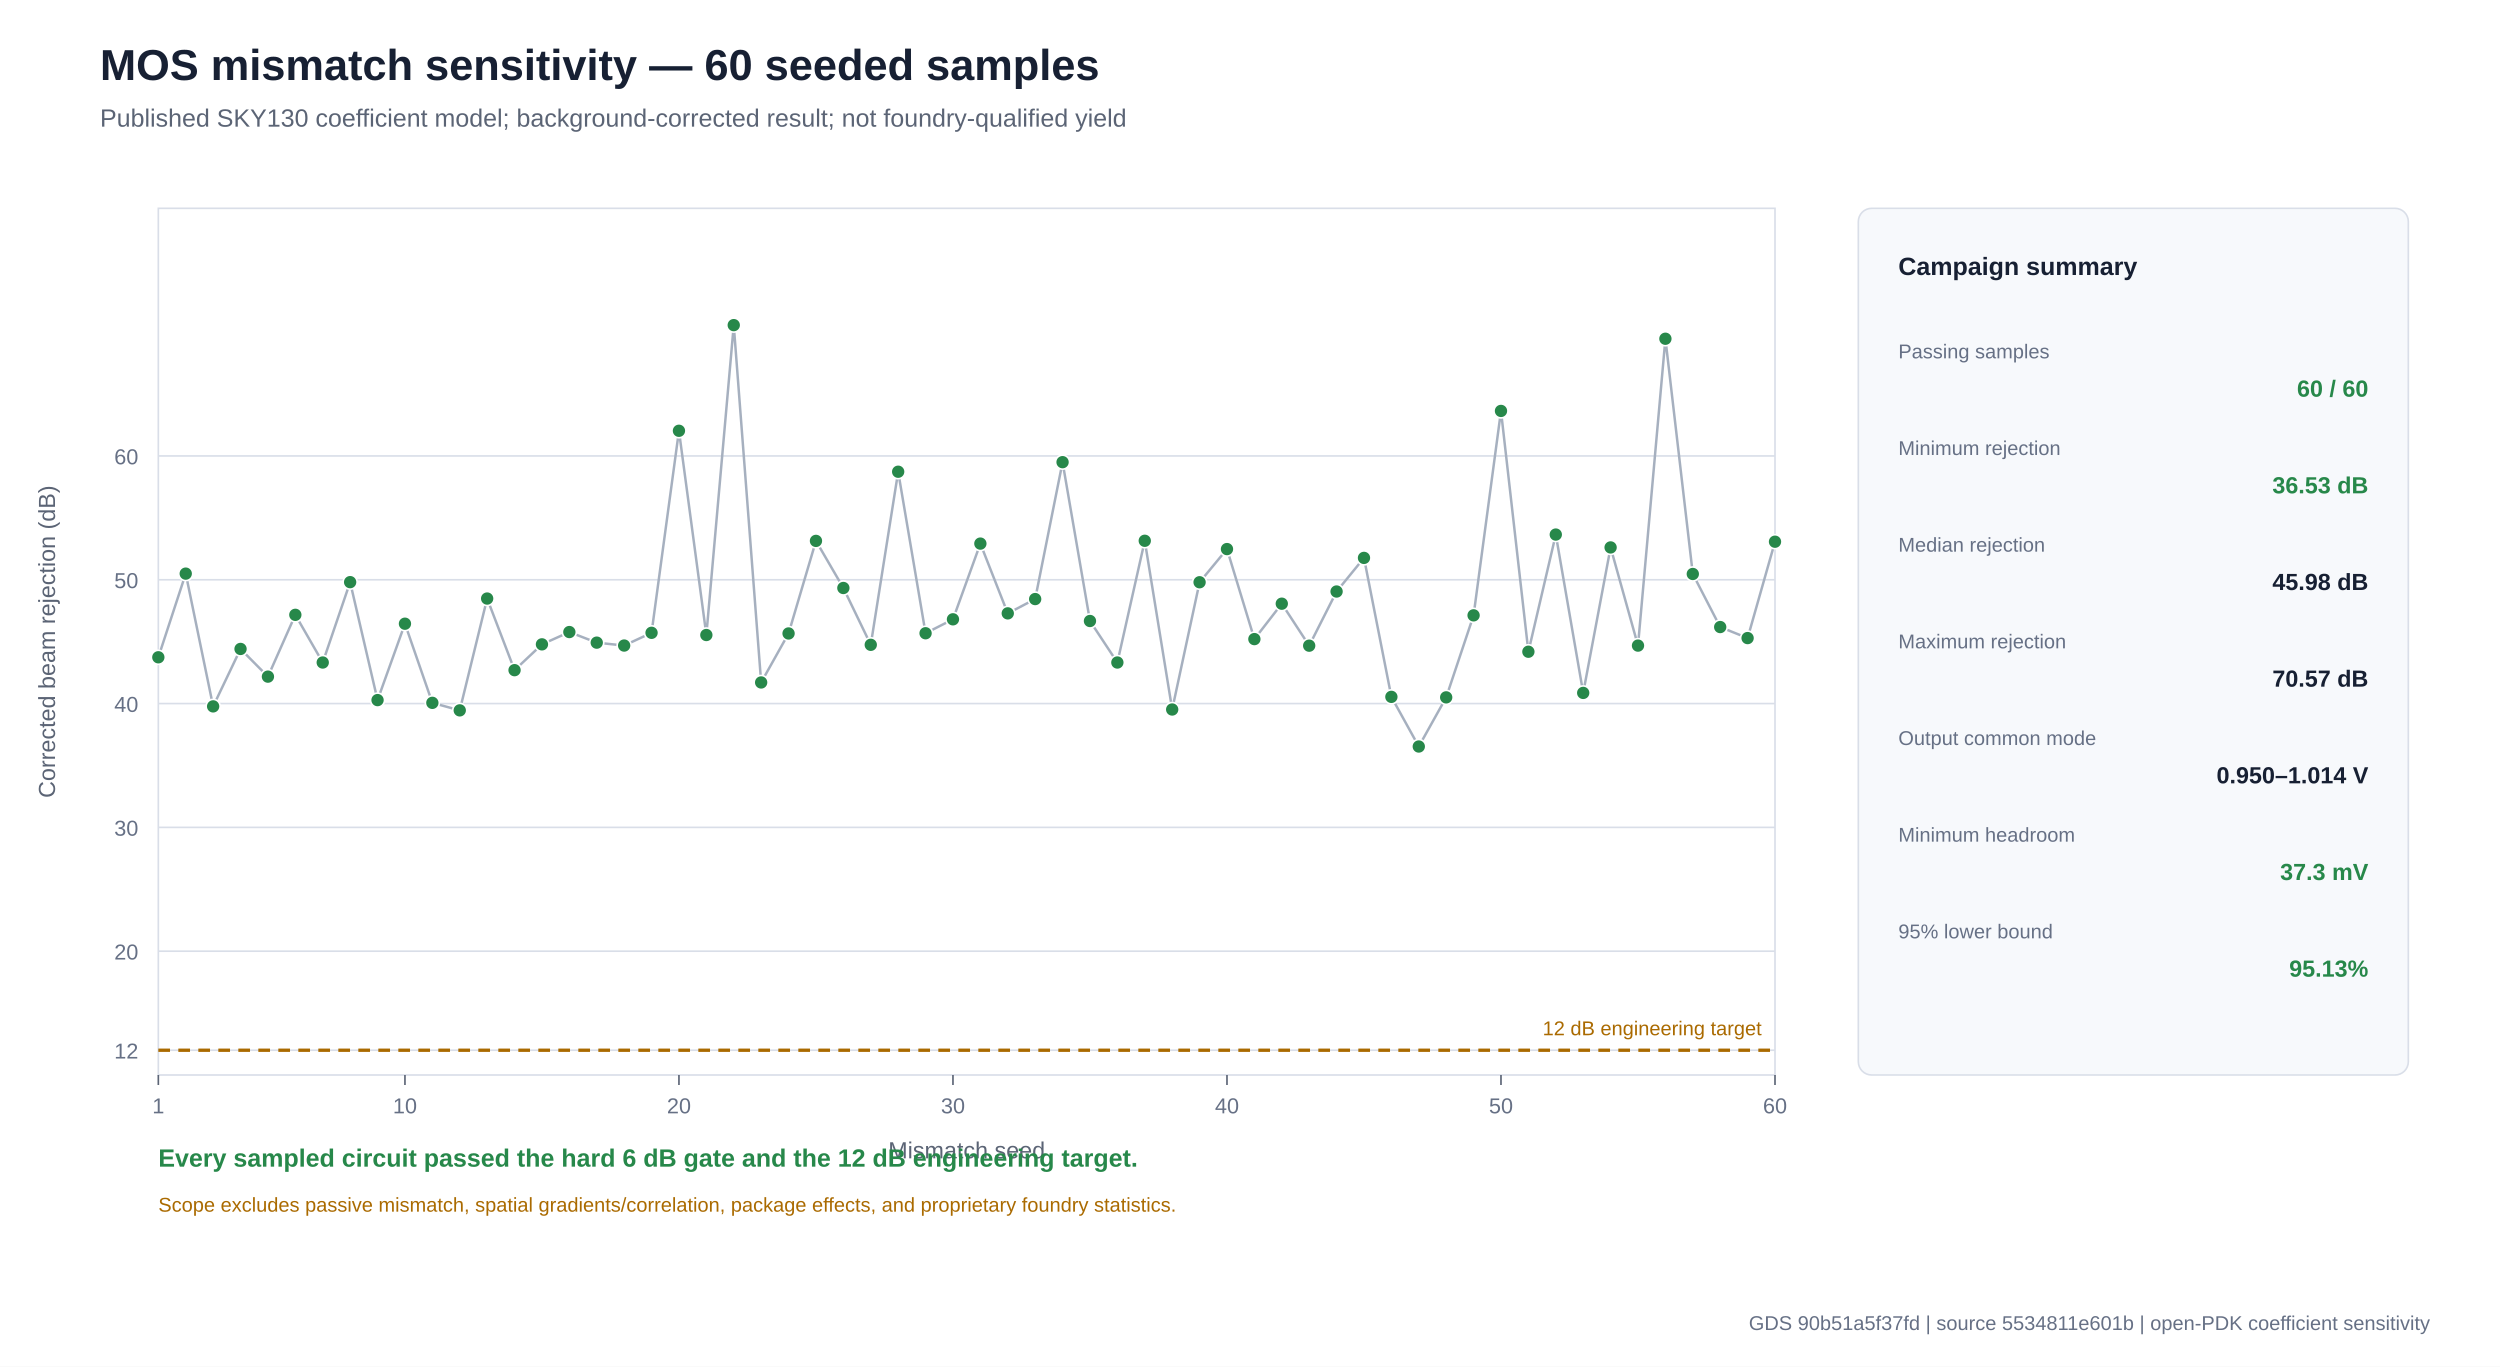
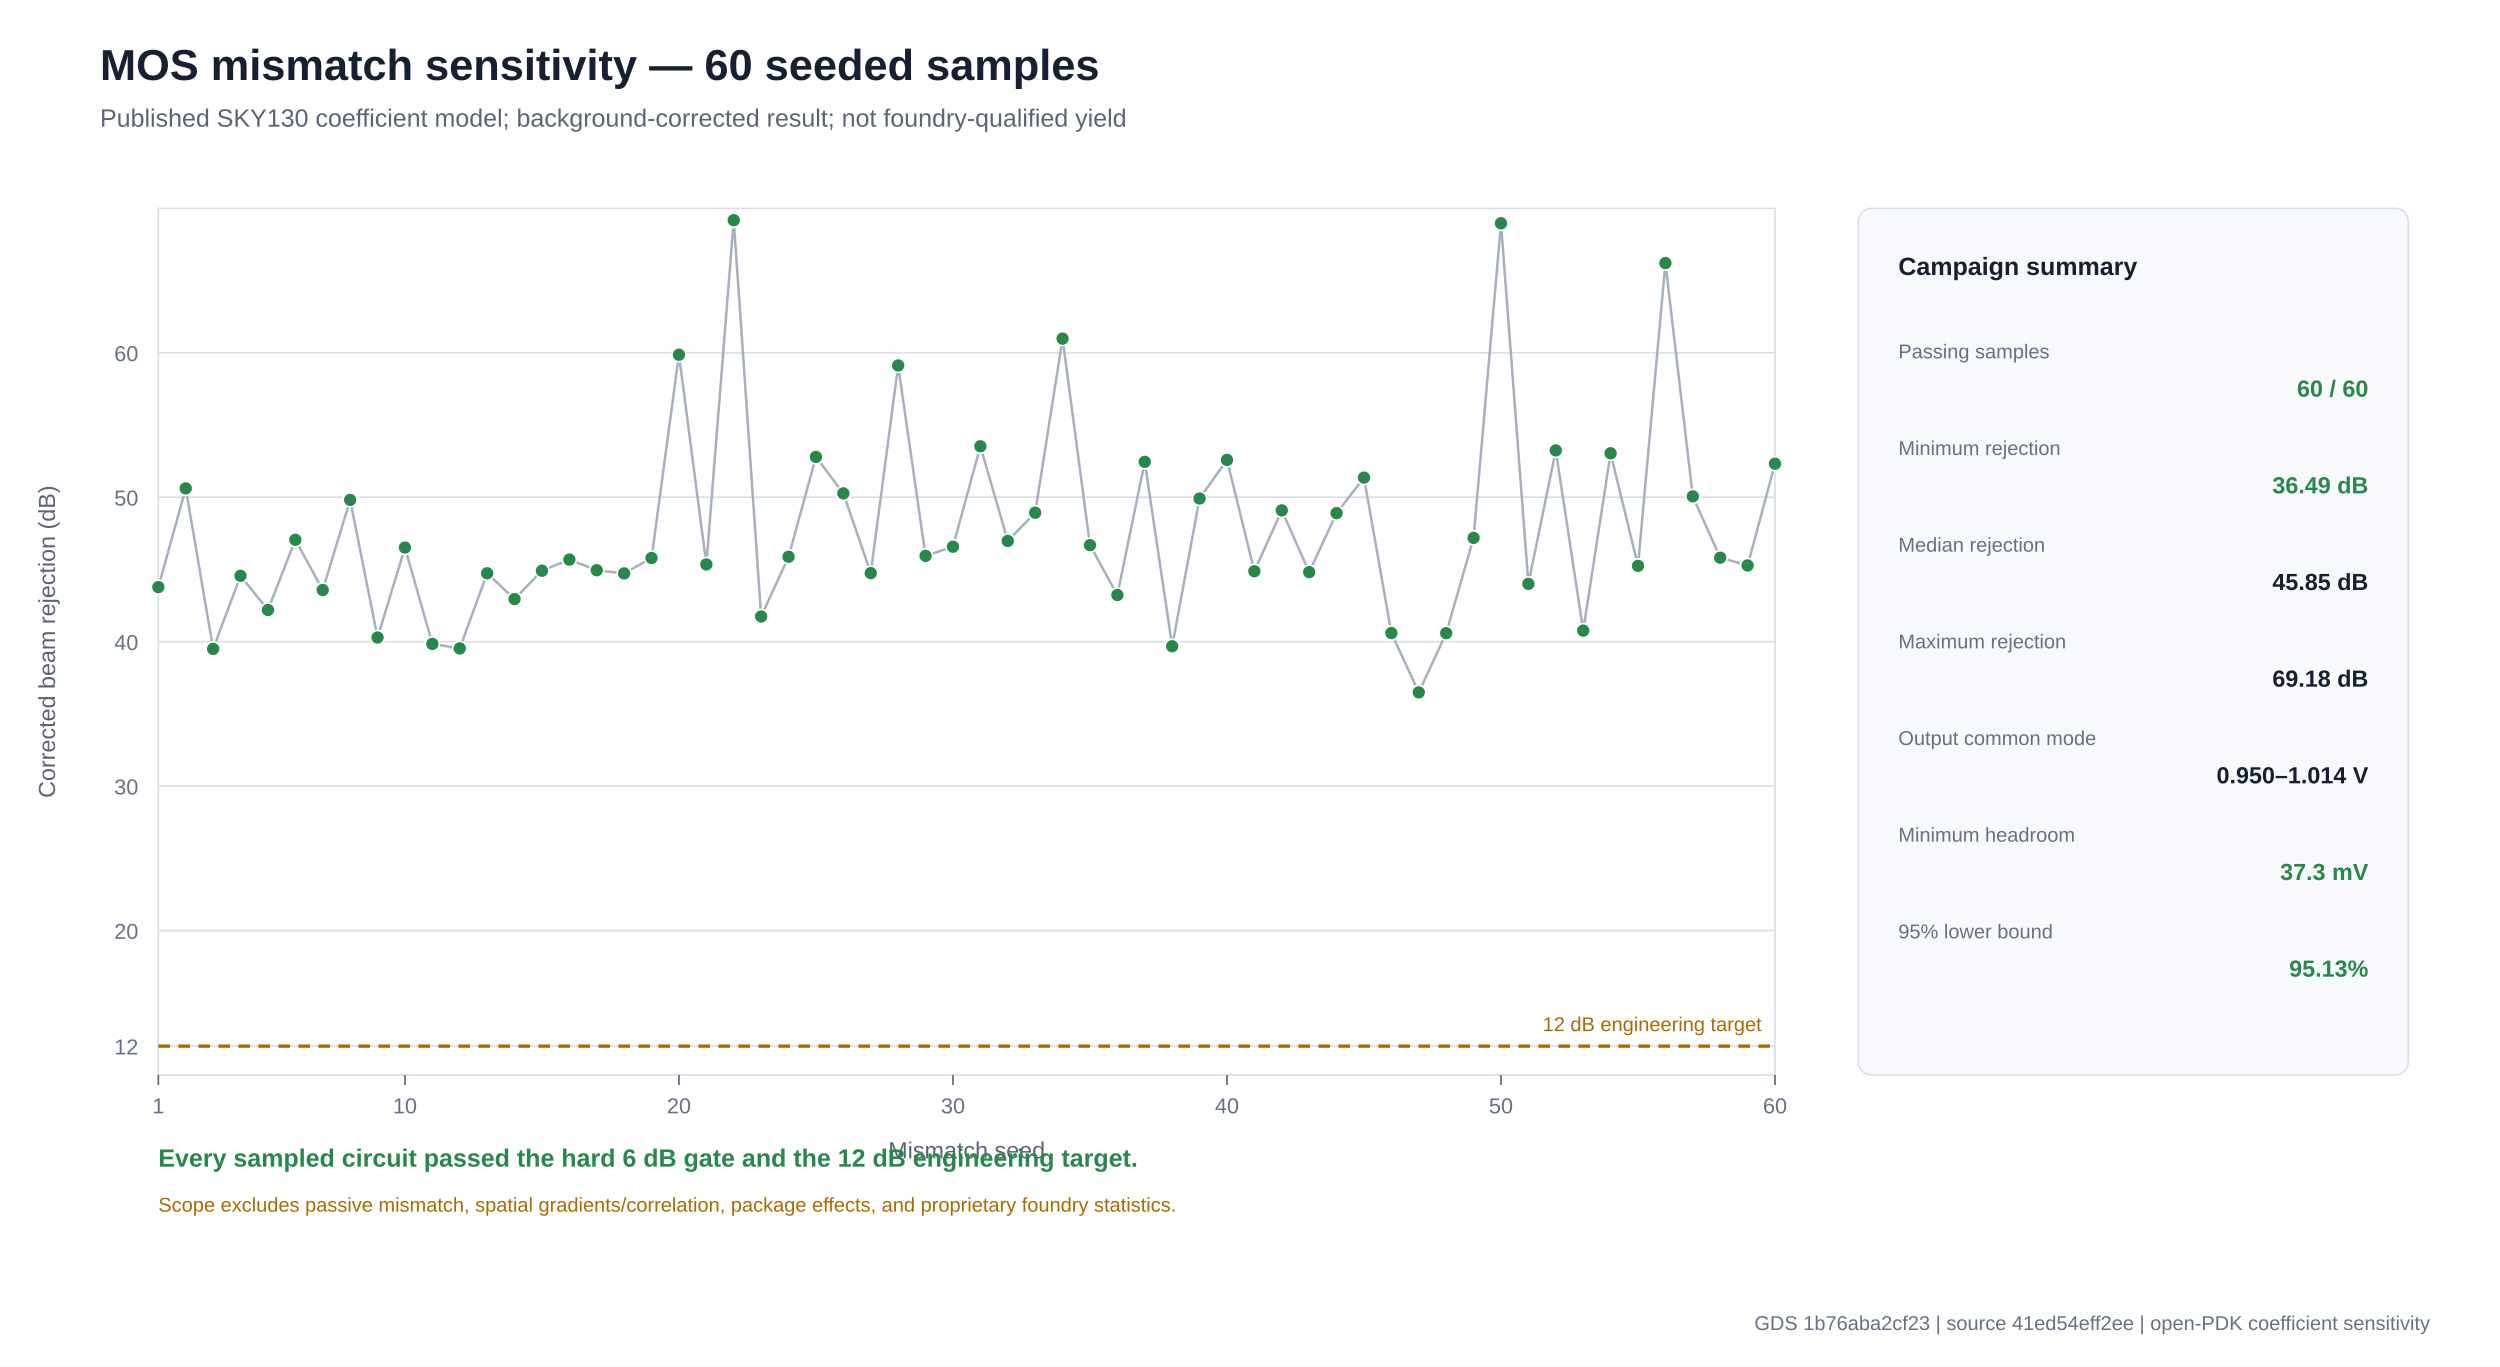
<svg xmlns="http://www.w3.org/2000/svg" width="1500" height="820" viewBox="0 0 1500 820" role="img" aria-labelledby="svg-title svg-desc">
  <style>text{font-family:-apple-system,BlinkMacSystemFont,Segoe UI,Arial,sans-serif;fill:#172033}.title{font-size:26px;font-weight:600}.subtitle{font-size:15px;fill:#5b6475}.axis{font-size:14px;fill:#5b6475}.tick{font-size:13px;fill:#667085}.value{font-size:14px;font-weight:600}.small{font-size:12px;fill:#667085}.cell{font-size:18px;font-weight:600}.cellsub{font-size:12px}.label{font-size:15px;font-weight:600}</style>
  <rect width="1500" height="820" fill="#ffffff" />
  <text x="60.00" y="48.00" text-anchor="start" class="title">MOS mismatch sensitivity — 60 seeded samples</text>
  <text x="60.00" y="76.00" text-anchor="start" class="subtitle">Published SKY130 coefficient model; background-corrected result; not foundry-qualified yield</text>
  <rect x="95.00" y="125.00" width="970.00" height="520.00" fill="#ffffff" stroke="#d9dee8" stroke-width="1" rx="0" opacity="1" />
-   <line x1="95.00" y1="630.14" x2="1065.00" y2="630.14" stroke="#d9dee8" stroke-width="1" opacity="1" />
-   <text x="83.00" y="635.14" text-anchor="end" class="tick">12</text>
-   <line x1="95.00" y1="570.71" x2="1065.00" y2="570.71" stroke="#d9dee8" stroke-width="1" opacity="1" />
-   <text x="83.00" y="575.71" text-anchor="end" class="tick">20</text>
-   <line x1="95.00" y1="496.43" x2="1065.00" y2="496.43" stroke="#d9dee8" stroke-width="1" opacity="1" />
-   <text x="83.00" y="501.43" text-anchor="end" class="tick">30</text>
-   <line x1="95.00" y1="422.14" x2="1065.00" y2="422.14" stroke="#d9dee8" stroke-width="1" opacity="1" />
-   <text x="83.00" y="427.14" text-anchor="end" class="tick">40</text>
-   <line x1="95.00" y1="347.86" x2="1065.00" y2="347.86" stroke="#d9dee8" stroke-width="1" opacity="1" />
-   <text x="83.00" y="352.86" text-anchor="end" class="tick">50</text>
-   <line x1="95.00" y1="273.57" x2="1065.00" y2="273.57" stroke="#d9dee8" stroke-width="1" opacity="1" />
-   <text x="83.00" y="278.57" text-anchor="end" class="tick">60</text>
+   <line x1="95.00" y1="627.67" x2="1065.00" y2="627.67" stroke="#d9dee8" stroke-width="1" opacity="1" />
+   <text x="83.00" y="632.67" text-anchor="end" class="tick">12</text>
+   <line x1="95.00" y1="558.33" x2="1065.00" y2="558.33" stroke="#d9dee8" stroke-width="1" opacity="1" />
+   <text x="83.00" y="563.33" text-anchor="end" class="tick">20</text>
+   <line x1="95.00" y1="471.67" x2="1065.00" y2="471.67" stroke="#d9dee8" stroke-width="1" opacity="1" />
+   <text x="83.00" y="476.67" text-anchor="end" class="tick">30</text>
+   <line x1="95.00" y1="385.00" x2="1065.00" y2="385.00" stroke="#d9dee8" stroke-width="1" opacity="1" />
+   <text x="83.00" y="390.00" text-anchor="end" class="tick">40</text>
+   <line x1="95.00" y1="298.33" x2="1065.00" y2="298.33" stroke="#d9dee8" stroke-width="1" opacity="1" />
+   <text x="83.00" y="303.33" text-anchor="end" class="tick">50</text>
+   <line x1="95.00" y1="211.67" x2="1065.00" y2="211.67" stroke="#d9dee8" stroke-width="1" opacity="1" />
+   <text x="83.00" y="216.67" text-anchor="end" class="tick">60</text>
  <line x1="95.00" y1="645.00" x2="95.00" y2="651.00" stroke="#5b6475" stroke-width="1" opacity="1" />
  <text x="95.00" y="668.00" text-anchor="middle" class="tick">1</text>
  <line x1="242.97" y1="645.00" x2="242.97" y2="651.00" stroke="#5b6475" stroke-width="1" opacity="1" />
  <text x="242.97" y="668.00" text-anchor="middle" class="tick">10</text>
  <line x1="407.37" y1="645.00" x2="407.37" y2="651.00" stroke="#5b6475" stroke-width="1" opacity="1" />
  <text x="407.37" y="668.00" text-anchor="middle" class="tick">20</text>
  <line x1="571.78" y1="645.00" x2="571.78" y2="651.00" stroke="#5b6475" stroke-width="1" opacity="1" />
  <text x="571.78" y="668.00" text-anchor="middle" class="tick">30</text>
  <line x1="736.19" y1="645.00" x2="736.19" y2="651.00" stroke="#5b6475" stroke-width="1" opacity="1" />
  <text x="736.19" y="668.00" text-anchor="middle" class="tick">40</text>
  <line x1="900.59" y1="645.00" x2="900.59" y2="651.00" stroke="#5b6475" stroke-width="1" opacity="1" />
  <text x="900.59" y="668.00" text-anchor="middle" class="tick">50</text>
  <line x1="1065.00" y1="645.00" x2="1065.00" y2="651.00" stroke="#5b6475" stroke-width="1" opacity="1" />
  <text x="1065.00" y="668.00" text-anchor="middle" class="tick">60</text>
  <text x="580.00" y="695.00" text-anchor="middle" class="axis">Mismatch seed</text>
  <text x="33.00" y="385.00" text-anchor="middle" class="axis" transform="rotate(-90.00 33.00 385.00)">Corrected beam rejection (dB)</text>
-   <line x1="95.00" y1="630.14" x2="1065.00" y2="630.14" stroke="#aa6a00" stroke-width="2" stroke-dasharray="7 5" opacity="1" />
-   <text x="1057.00" y="621.14" text-anchor="end" class="small" style="fill:#aa6a00">12 dB engineering target</text>
-   <polyline points="95.00,394.37 111.44,344.18 127.88,423.83 144.32,389.37 160.76,405.98 177.20,368.90 193.64,397.51 210.08,349.29 226.53,420.06 242.97,374.23 259.41,421.71 275.85,426.22 292.29,359.13 308.73,402.10 325.17,386.61 341.61,379.23 358.05,385.59 374.49,387.33 390.93,379.69 407.37,258.47 423.81,381.01 440.25,195.08 456.69,409.48 473.14,380.08 489.58,324.54 506.02,352.80 522.46,386.89 538.90,283.04 555.34,379.95 571.78,371.59 588.22,326.16 604.66,368.02 621.10,359.44 637.54,277.30 653.98,372.60 670.42,397.51 686.86,324.47 703.31,425.70 719.75,349.35 736.19,329.45 752.63,383.46 769.07,362.22 785.51,387.41 801.95,354.91 818.39,334.74 834.83,418.12 851.27,447.91 867.71,418.42 884.15,369.21 900.59,246.56 917.03,391.04 933.47,320.74 949.92,415.75 966.36,328.46 982.80,387.36 999.24,203.25 1015.68,344.39 1032.12,376.23 1048.56,382.85 1065.00,325.03" fill="none" stroke="#a6b0bf" stroke-width="1.5" stroke-linejoin="round" stroke-linecap="round" />
-   <circle cx="95.00" cy="394.37" r="4.20" fill="#27884a" stroke="#ffffff" stroke-width="1" />
-   <circle cx="111.44" cy="344.18" r="4.20" fill="#27884a" stroke="#ffffff" stroke-width="1" />
-   <circle cx="127.88" cy="423.83" r="4.20" fill="#27884a" stroke="#ffffff" stroke-width="1" />
-   <circle cx="144.32" cy="389.37" r="4.20" fill="#27884a" stroke="#ffffff" stroke-width="1" />
-   <circle cx="160.76" cy="405.98" r="4.20" fill="#27884a" stroke="#ffffff" stroke-width="1" />
-   <circle cx="177.20" cy="368.90" r="4.20" fill="#27884a" stroke="#ffffff" stroke-width="1" />
-   <circle cx="193.64" cy="397.51" r="4.20" fill="#27884a" stroke="#ffffff" stroke-width="1" />
-   <circle cx="210.08" cy="349.29" r="4.20" fill="#27884a" stroke="#ffffff" stroke-width="1" />
-   <circle cx="226.53" cy="420.06" r="4.20" fill="#27884a" stroke="#ffffff" stroke-width="1" />
-   <circle cx="242.97" cy="374.23" r="4.20" fill="#27884a" stroke="#ffffff" stroke-width="1" />
-   <circle cx="259.41" cy="421.71" r="4.20" fill="#27884a" stroke="#ffffff" stroke-width="1" />
-   <circle cx="275.85" cy="426.22" r="4.20" fill="#27884a" stroke="#ffffff" stroke-width="1" />
-   <circle cx="292.29" cy="359.13" r="4.20" fill="#27884a" stroke="#ffffff" stroke-width="1" />
-   <circle cx="308.73" cy="402.10" r="4.20" fill="#27884a" stroke="#ffffff" stroke-width="1" />
-   <circle cx="325.17" cy="386.61" r="4.20" fill="#27884a" stroke="#ffffff" stroke-width="1" />
-   <circle cx="341.61" cy="379.23" r="4.20" fill="#27884a" stroke="#ffffff" stroke-width="1" />
-   <circle cx="358.05" cy="385.59" r="4.20" fill="#27884a" stroke="#ffffff" stroke-width="1" />
-   <circle cx="374.49" cy="387.33" r="4.20" fill="#27884a" stroke="#ffffff" stroke-width="1" />
-   <circle cx="390.93" cy="379.69" r="4.20" fill="#27884a" stroke="#ffffff" stroke-width="1" />
-   <circle cx="407.37" cy="258.47" r="4.20" fill="#27884a" stroke="#ffffff" stroke-width="1" />
-   <circle cx="423.81" cy="381.01" r="4.20" fill="#27884a" stroke="#ffffff" stroke-width="1" />
-   <circle cx="440.25" cy="195.08" r="4.20" fill="#27884a" stroke="#ffffff" stroke-width="1" />
-   <circle cx="456.69" cy="409.48" r="4.20" fill="#27884a" stroke="#ffffff" stroke-width="1" />
-   <circle cx="473.14" cy="380.08" r="4.20" fill="#27884a" stroke="#ffffff" stroke-width="1" />
-   <circle cx="489.58" cy="324.54" r="4.20" fill="#27884a" stroke="#ffffff" stroke-width="1" />
-   <circle cx="506.02" cy="352.80" r="4.20" fill="#27884a" stroke="#ffffff" stroke-width="1" />
-   <circle cx="522.46" cy="386.89" r="4.20" fill="#27884a" stroke="#ffffff" stroke-width="1" />
-   <circle cx="538.90" cy="283.04" r="4.20" fill="#27884a" stroke="#ffffff" stroke-width="1" />
-   <circle cx="555.34" cy="379.95" r="4.20" fill="#27884a" stroke="#ffffff" stroke-width="1" />
-   <circle cx="571.78" cy="371.59" r="4.20" fill="#27884a" stroke="#ffffff" stroke-width="1" />
-   <circle cx="588.22" cy="326.16" r="4.20" fill="#27884a" stroke="#ffffff" stroke-width="1" />
-   <circle cx="604.66" cy="368.02" r="4.20" fill="#27884a" stroke="#ffffff" stroke-width="1" />
-   <circle cx="621.10" cy="359.44" r="4.20" fill="#27884a" stroke="#ffffff" stroke-width="1" />
-   <circle cx="637.54" cy="277.30" r="4.20" fill="#27884a" stroke="#ffffff" stroke-width="1" />
-   <circle cx="653.98" cy="372.60" r="4.20" fill="#27884a" stroke="#ffffff" stroke-width="1" />
-   <circle cx="670.42" cy="397.51" r="4.20" fill="#27884a" stroke="#ffffff" stroke-width="1" />
-   <circle cx="686.86" cy="324.47" r="4.20" fill="#27884a" stroke="#ffffff" stroke-width="1" />
-   <circle cx="703.31" cy="425.70" r="4.20" fill="#27884a" stroke="#ffffff" stroke-width="1" />
-   <circle cx="719.75" cy="349.35" r="4.20" fill="#27884a" stroke="#ffffff" stroke-width="1" />
-   <circle cx="736.19" cy="329.45" r="4.20" fill="#27884a" stroke="#ffffff" stroke-width="1" />
-   <circle cx="752.63" cy="383.46" r="4.20" fill="#27884a" stroke="#ffffff" stroke-width="1" />
-   <circle cx="769.07" cy="362.22" r="4.20" fill="#27884a" stroke="#ffffff" stroke-width="1" />
-   <circle cx="785.51" cy="387.41" r="4.20" fill="#27884a" stroke="#ffffff" stroke-width="1" />
-   <circle cx="801.95" cy="354.91" r="4.20" fill="#27884a" stroke="#ffffff" stroke-width="1" />
-   <circle cx="818.39" cy="334.74" r="4.20" fill="#27884a" stroke="#ffffff" stroke-width="1" />
-   <circle cx="834.83" cy="418.12" r="4.20" fill="#27884a" stroke="#ffffff" stroke-width="1" />
-   <circle cx="851.27" cy="447.91" r="4.20" fill="#27884a" stroke="#ffffff" stroke-width="1" />
-   <circle cx="867.71" cy="418.42" r="4.20" fill="#27884a" stroke="#ffffff" stroke-width="1" />
-   <circle cx="884.15" cy="369.21" r="4.20" fill="#27884a" stroke="#ffffff" stroke-width="1" />
-   <circle cx="900.59" cy="246.56" r="4.20" fill="#27884a" stroke="#ffffff" stroke-width="1" />
-   <circle cx="917.03" cy="391.04" r="4.20" fill="#27884a" stroke="#ffffff" stroke-width="1" />
-   <circle cx="933.47" cy="320.74" r="4.20" fill="#27884a" stroke="#ffffff" stroke-width="1" />
-   <circle cx="949.92" cy="415.75" r="4.20" fill="#27884a" stroke="#ffffff" stroke-width="1" />
-   <circle cx="966.36" cy="328.46" r="4.20" fill="#27884a" stroke="#ffffff" stroke-width="1" />
-   <circle cx="982.80" cy="387.36" r="4.20" fill="#27884a" stroke="#ffffff" stroke-width="1" />
-   <circle cx="999.24" cy="203.25" r="4.20" fill="#27884a" stroke="#ffffff" stroke-width="1" />
-   <circle cx="1015.68" cy="344.39" r="4.20" fill="#27884a" stroke="#ffffff" stroke-width="1" />
-   <circle cx="1032.12" cy="376.23" r="4.20" fill="#27884a" stroke="#ffffff" stroke-width="1" />
-   <circle cx="1048.56" cy="382.85" r="4.20" fill="#27884a" stroke="#ffffff" stroke-width="1" />
-   <circle cx="1065.00" cy="325.03" r="4.20" fill="#27884a" stroke="#ffffff" stroke-width="1" />
+   <line x1="95.00" y1="627.67" x2="1065.00" y2="627.67" stroke="#aa6a00" stroke-width="2" stroke-dasharray="7 5" opacity="1" />
+   <text x="1057.00" y="618.67" text-anchor="end" class="small" style="fill:#aa6a00">12 dB engineering target</text>
+   <polyline points="95.00,352.26 111.44,293.02 127.88,389.33 144.32,345.48 160.76,366.00 177.20,323.87 193.64,353.98 210.08,299.94 226.53,382.51 242.97,328.55 259.41,386.34 275.85,389.06 292.29,343.96 308.73,359.43 325.17,342.44 341.61,335.76 358.05,342.13 374.49,344.05 390.93,334.79 407.37,212.84 423.81,338.66 440.25,132.13 456.69,369.89 473.14,334.06 489.58,274.14 506.02,296.04 522.46,343.88 538.90,219.27 555.34,333.52 571.78,328.03 588.22,267.76 604.66,324.55 621.10,307.63 637.54,203.19 653.98,327.07 670.42,356.99 686.86,277.10 703.31,387.74 719.75,299.11 736.19,275.95 752.63,342.75 769.07,306.22 785.51,343.29 801.95,307.89 818.39,286.58 834.83,379.84 851.27,415.42 867.71,379.91 884.15,322.73 900.59,133.98 917.03,350.32 933.47,270.24 949.92,378.37 966.36,271.96 982.80,339.51 999.24,157.86 1015.68,297.84 1032.12,334.60 1048.56,339.26 1065.00,278.24" fill="none" stroke="#a6b0bf" stroke-width="1.5" stroke-linejoin="round" stroke-linecap="round" />
+   <circle cx="95.00" cy="352.26" r="4.20" fill="#27884a" stroke="#ffffff" stroke-width="1" />
+   <circle cx="111.44" cy="293.02" r="4.20" fill="#27884a" stroke="#ffffff" stroke-width="1" />
+   <circle cx="127.88" cy="389.33" r="4.20" fill="#27884a" stroke="#ffffff" stroke-width="1" />
+   <circle cx="144.32" cy="345.48" r="4.20" fill="#27884a" stroke="#ffffff" stroke-width="1" />
+   <circle cx="160.76" cy="366.00" r="4.20" fill="#27884a" stroke="#ffffff" stroke-width="1" />
+   <circle cx="177.20" cy="323.87" r="4.20" fill="#27884a" stroke="#ffffff" stroke-width="1" />
+   <circle cx="193.64" cy="353.98" r="4.20" fill="#27884a" stroke="#ffffff" stroke-width="1" />
+   <circle cx="210.08" cy="299.94" r="4.20" fill="#27884a" stroke="#ffffff" stroke-width="1" />
+   <circle cx="226.53" cy="382.51" r="4.20" fill="#27884a" stroke="#ffffff" stroke-width="1" />
+   <circle cx="242.97" cy="328.55" r="4.20" fill="#27884a" stroke="#ffffff" stroke-width="1" />
+   <circle cx="259.41" cy="386.34" r="4.20" fill="#27884a" stroke="#ffffff" stroke-width="1" />
+   <circle cx="275.85" cy="389.06" r="4.20" fill="#27884a" stroke="#ffffff" stroke-width="1" />
+   <circle cx="292.29" cy="343.96" r="4.20" fill="#27884a" stroke="#ffffff" stroke-width="1" />
+   <circle cx="308.73" cy="359.43" r="4.20" fill="#27884a" stroke="#ffffff" stroke-width="1" />
+   <circle cx="325.17" cy="342.44" r="4.20" fill="#27884a" stroke="#ffffff" stroke-width="1" />
+   <circle cx="341.61" cy="335.76" r="4.20" fill="#27884a" stroke="#ffffff" stroke-width="1" />
+   <circle cx="358.05" cy="342.13" r="4.20" fill="#27884a" stroke="#ffffff" stroke-width="1" />
+   <circle cx="374.49" cy="344.05" r="4.20" fill="#27884a" stroke="#ffffff" stroke-width="1" />
+   <circle cx="390.93" cy="334.79" r="4.20" fill="#27884a" stroke="#ffffff" stroke-width="1" />
+   <circle cx="407.37" cy="212.84" r="4.20" fill="#27884a" stroke="#ffffff" stroke-width="1" />
+   <circle cx="423.81" cy="338.66" r="4.20" fill="#27884a" stroke="#ffffff" stroke-width="1" />
+   <circle cx="440.25" cy="132.13" r="4.20" fill="#27884a" stroke="#ffffff" stroke-width="1" />
+   <circle cx="456.69" cy="369.89" r="4.20" fill="#27884a" stroke="#ffffff" stroke-width="1" />
+   <circle cx="473.14" cy="334.06" r="4.20" fill="#27884a" stroke="#ffffff" stroke-width="1" />
+   <circle cx="489.58" cy="274.14" r="4.20" fill="#27884a" stroke="#ffffff" stroke-width="1" />
+   <circle cx="506.02" cy="296.04" r="4.20" fill="#27884a" stroke="#ffffff" stroke-width="1" />
+   <circle cx="522.46" cy="343.88" r="4.20" fill="#27884a" stroke="#ffffff" stroke-width="1" />
+   <circle cx="538.90" cy="219.27" r="4.20" fill="#27884a" stroke="#ffffff" stroke-width="1" />
+   <circle cx="555.34" cy="333.52" r="4.20" fill="#27884a" stroke="#ffffff" stroke-width="1" />
+   <circle cx="571.78" cy="328.03" r="4.20" fill="#27884a" stroke="#ffffff" stroke-width="1" />
+   <circle cx="588.22" cy="267.76" r="4.20" fill="#27884a" stroke="#ffffff" stroke-width="1" />
+   <circle cx="604.66" cy="324.55" r="4.20" fill="#27884a" stroke="#ffffff" stroke-width="1" />
+   <circle cx="621.10" cy="307.63" r="4.20" fill="#27884a" stroke="#ffffff" stroke-width="1" />
+   <circle cx="637.54" cy="203.19" r="4.20" fill="#27884a" stroke="#ffffff" stroke-width="1" />
+   <circle cx="653.98" cy="327.07" r="4.20" fill="#27884a" stroke="#ffffff" stroke-width="1" />
+   <circle cx="670.42" cy="356.99" r="4.20" fill="#27884a" stroke="#ffffff" stroke-width="1" />
+   <circle cx="686.86" cy="277.10" r="4.20" fill="#27884a" stroke="#ffffff" stroke-width="1" />
+   <circle cx="703.31" cy="387.74" r="4.20" fill="#27884a" stroke="#ffffff" stroke-width="1" />
+   <circle cx="719.75" cy="299.11" r="4.20" fill="#27884a" stroke="#ffffff" stroke-width="1" />
+   <circle cx="736.19" cy="275.95" r="4.20" fill="#27884a" stroke="#ffffff" stroke-width="1" />
+   <circle cx="752.63" cy="342.75" r="4.20" fill="#27884a" stroke="#ffffff" stroke-width="1" />
+   <circle cx="769.07" cy="306.22" r="4.20" fill="#27884a" stroke="#ffffff" stroke-width="1" />
+   <circle cx="785.51" cy="343.29" r="4.20" fill="#27884a" stroke="#ffffff" stroke-width="1" />
+   <circle cx="801.95" cy="307.89" r="4.20" fill="#27884a" stroke="#ffffff" stroke-width="1" />
+   <circle cx="818.39" cy="286.58" r="4.20" fill="#27884a" stroke="#ffffff" stroke-width="1" />
+   <circle cx="834.83" cy="379.84" r="4.20" fill="#27884a" stroke="#ffffff" stroke-width="1" />
+   <circle cx="851.27" cy="415.42" r="4.20" fill="#27884a" stroke="#ffffff" stroke-width="1" />
+   <circle cx="867.71" cy="379.91" r="4.20" fill="#27884a" stroke="#ffffff" stroke-width="1" />
+   <circle cx="884.15" cy="322.73" r="4.20" fill="#27884a" stroke="#ffffff" stroke-width="1" />
+   <circle cx="900.59" cy="133.98" r="4.20" fill="#27884a" stroke="#ffffff" stroke-width="1" />
+   <circle cx="917.03" cy="350.32" r="4.20" fill="#27884a" stroke="#ffffff" stroke-width="1" />
+   <circle cx="933.47" cy="270.24" r="4.20" fill="#27884a" stroke="#ffffff" stroke-width="1" />
+   <circle cx="949.92" cy="378.37" r="4.20" fill="#27884a" stroke="#ffffff" stroke-width="1" />
+   <circle cx="966.36" cy="271.96" r="4.20" fill="#27884a" stroke="#ffffff" stroke-width="1" />
+   <circle cx="982.80" cy="339.51" r="4.20" fill="#27884a" stroke="#ffffff" stroke-width="1" />
+   <circle cx="999.24" cy="157.86" r="4.20" fill="#27884a" stroke="#ffffff" stroke-width="1" />
+   <circle cx="1015.68" cy="297.84" r="4.20" fill="#27884a" stroke="#ffffff" stroke-width="1" />
+   <circle cx="1032.12" cy="334.60" r="4.20" fill="#27884a" stroke="#ffffff" stroke-width="1" />
+   <circle cx="1048.56" cy="339.26" r="4.20" fill="#27884a" stroke="#ffffff" stroke-width="1" />
+   <circle cx="1065.00" cy="278.24" r="4.20" fill="#27884a" stroke="#ffffff" stroke-width="1" />
  <rect x="1115.00" y="125.00" width="330.00" height="520.00" fill="#f7f9fc" stroke="#d9dee8" stroke-width="1" rx="8" opacity="1" />
  <text x="1139.00" y="165.00" text-anchor="start" class="label">Campaign summary</text>
  <text x="1139.00" y="215.00" text-anchor="start" class="small">Passing samples</text>
  <text x="1421.00" y="238.00" text-anchor="end" class="value" style="fill:#27884a">60 / 60</text>
  <text x="1139.00" y="273.00" text-anchor="start" class="small">Minimum rejection</text>
-   <text x="1421.00" y="296.00" text-anchor="end" class="value" style="fill:#27884a">36.53 dB</text>
+   <text x="1421.00" y="296.00" text-anchor="end" class="value" style="fill:#27884a">36.49 dB</text>
  <text x="1139.00" y="331.00" text-anchor="start" class="small">Median rejection</text>
-   <text x="1421.00" y="354.00" text-anchor="end" class="value" style="fill:#172033">45.98 dB</text>
+   <text x="1421.00" y="354.00" text-anchor="end" class="value" style="fill:#172033">45.85 dB</text>
  <text x="1139.00" y="389.00" text-anchor="start" class="small">Maximum rejection</text>
-   <text x="1421.00" y="412.00" text-anchor="end" class="value" style="fill:#172033">70.57 dB</text>
+   <text x="1421.00" y="412.00" text-anchor="end" class="value" style="fill:#172033">69.18 dB</text>
  <text x="1139.00" y="447.00" text-anchor="start" class="small">Output common mode</text>
  <text x="1421.00" y="470.00" text-anchor="end" class="value" style="fill:#172033">0.950–1.014 V</text>
  <text x="1139.00" y="505.00" text-anchor="start" class="small">Minimum headroom</text>
  <text x="1421.00" y="528.00" text-anchor="end" class="value" style="fill:#27884a">37.3 mV</text>
  <text x="1139.00" y="563.00" text-anchor="start" class="small">95% lower bound</text>
  <text x="1421.00" y="586.00" text-anchor="end" class="value" style="fill:#27884a">95.13%</text>
  <text x="95.00" y="700.00" text-anchor="start" class="label" style="fill:#27884a">Every sampled circuit passed the hard 6 dB gate and the 12 dB engineering target.</text>
  <text x="95.00" y="727.00" text-anchor="start" class="small" style="fill:#aa6a00">Scope excludes passive mismatch, spatial gradients/correlation, package effects, and proprietary foundry statistics.</text>
-   <text x="1458.00" y="798.00" text-anchor="end" class="small">GDS 90b51a5f37fd | source 5534811e601b | open-PDK coefficient sensitivity</text>
+   <text x="1458.00" y="798.00" text-anchor="end" class="small">GDS 1b76aba2cf23 | source 41ed54eff2ee | open-PDK coefficient sensitivity</text>
</svg>
